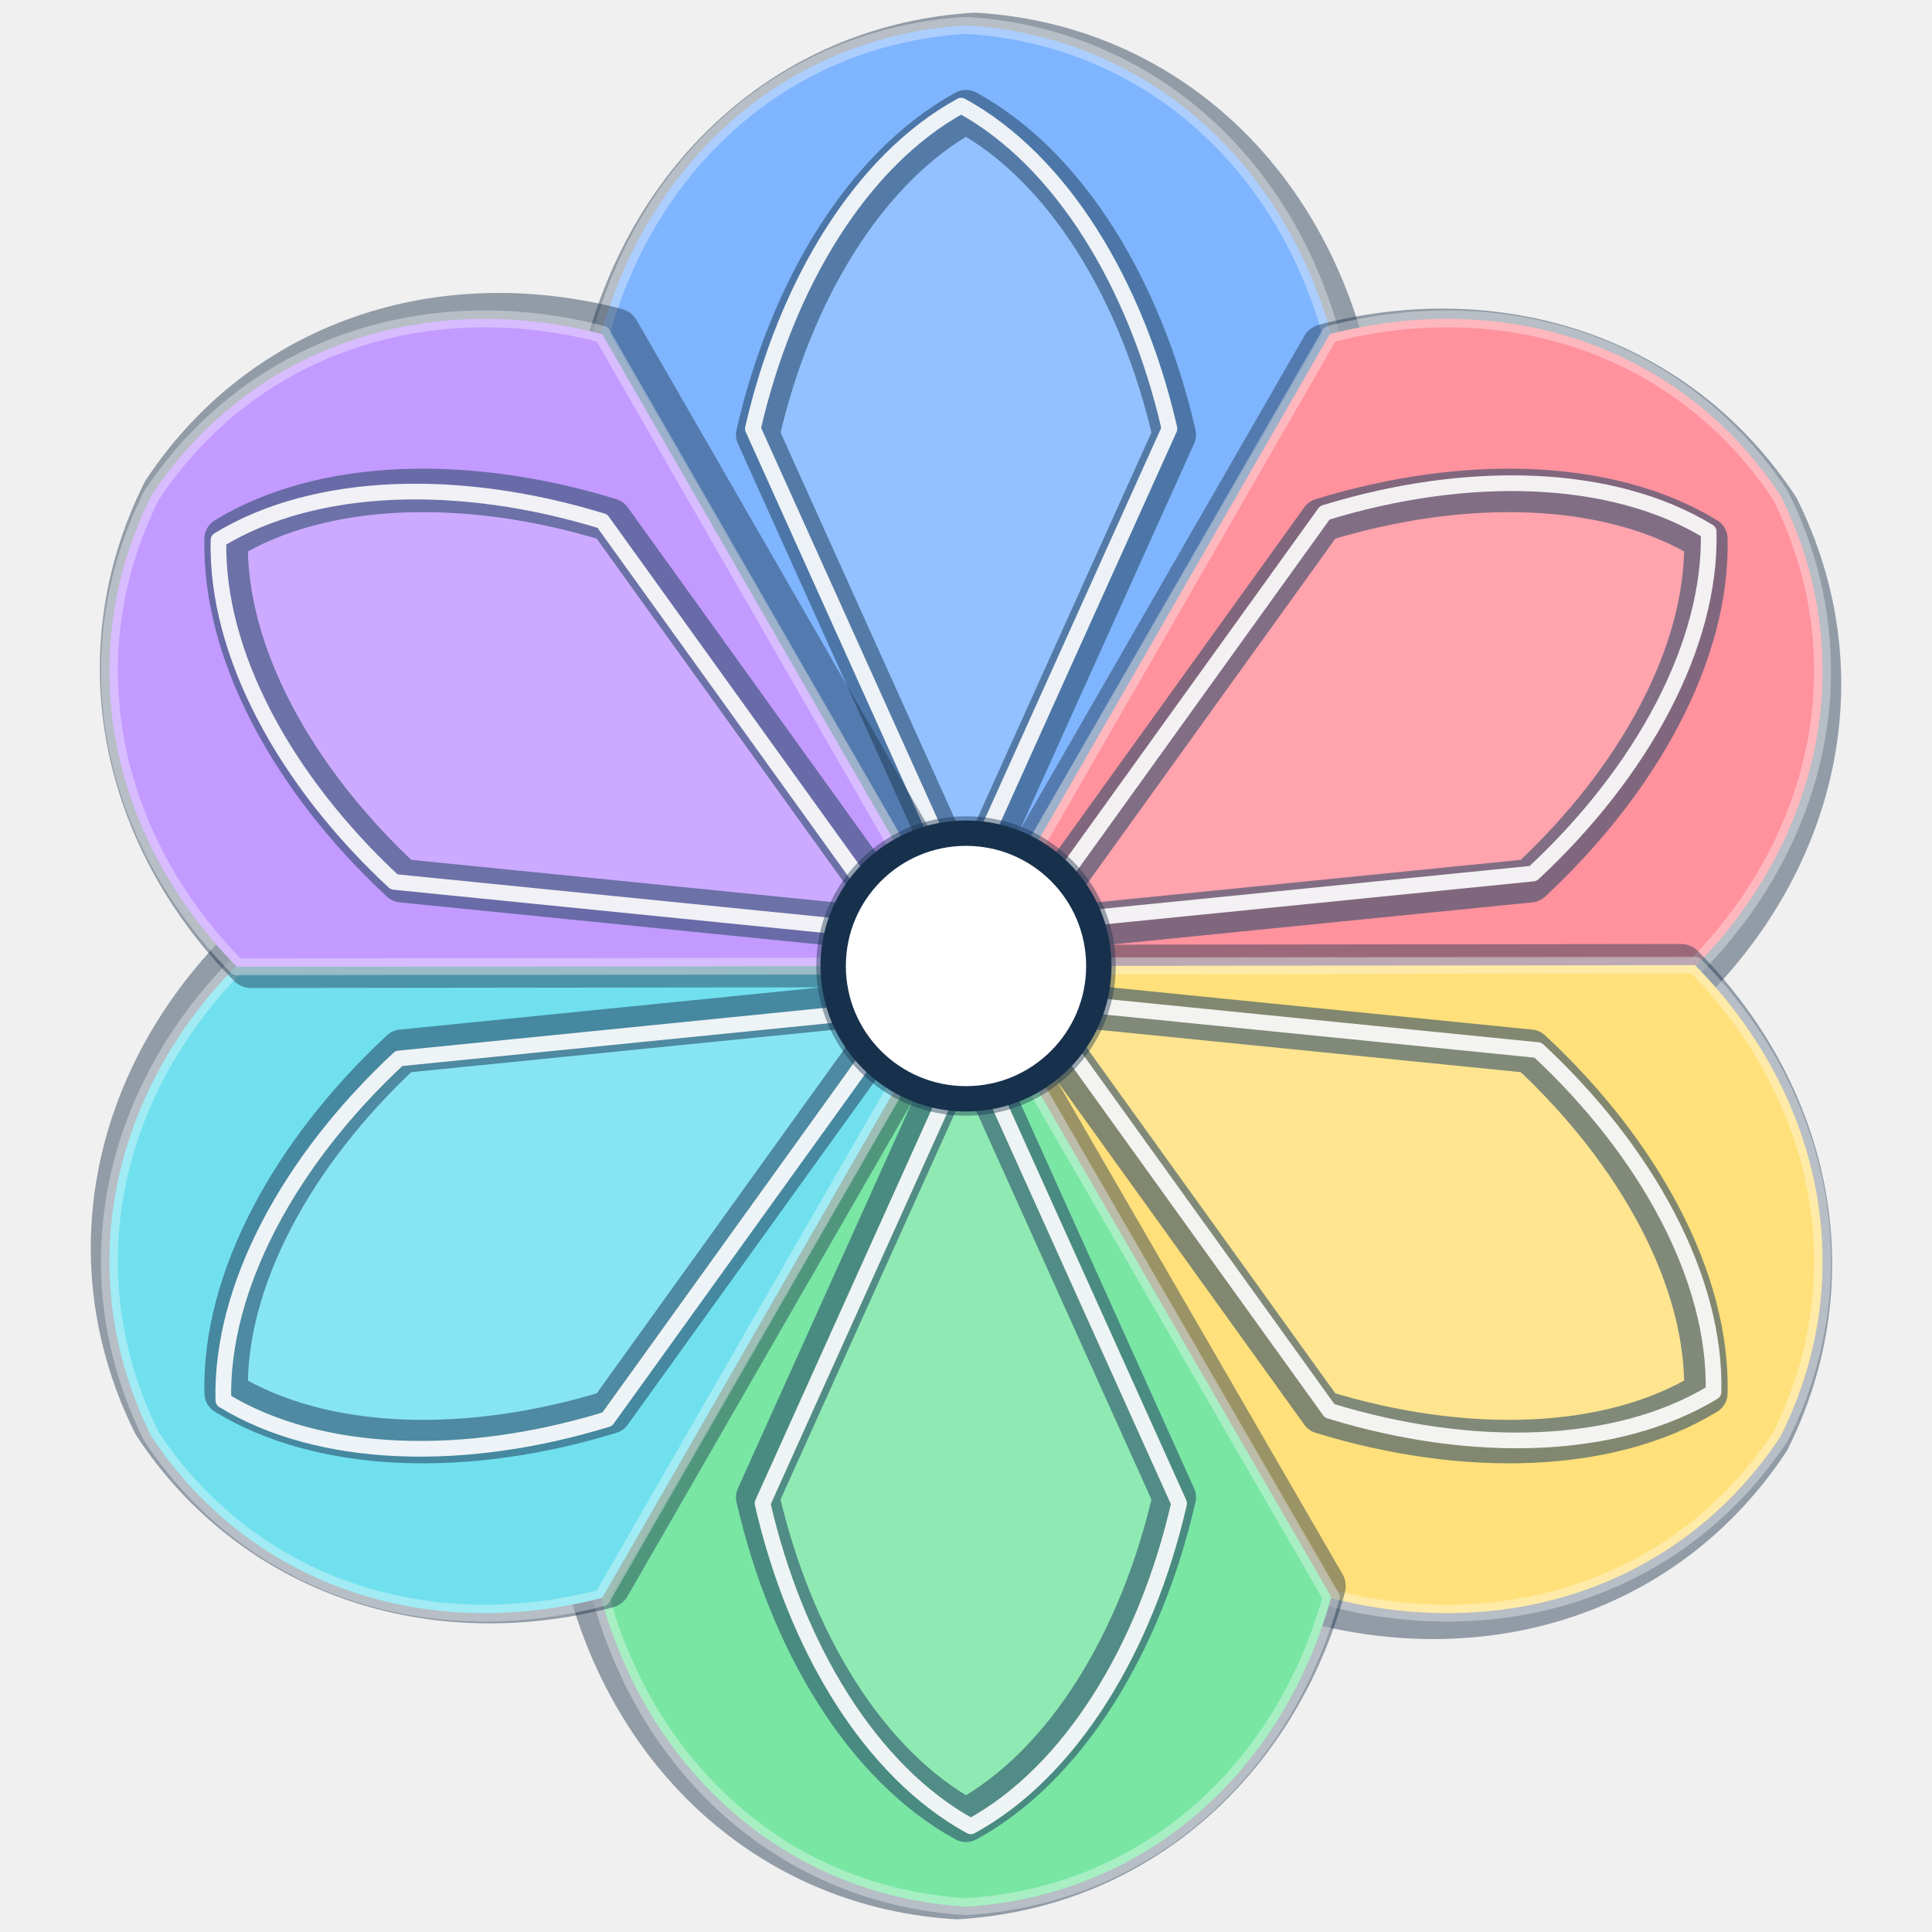
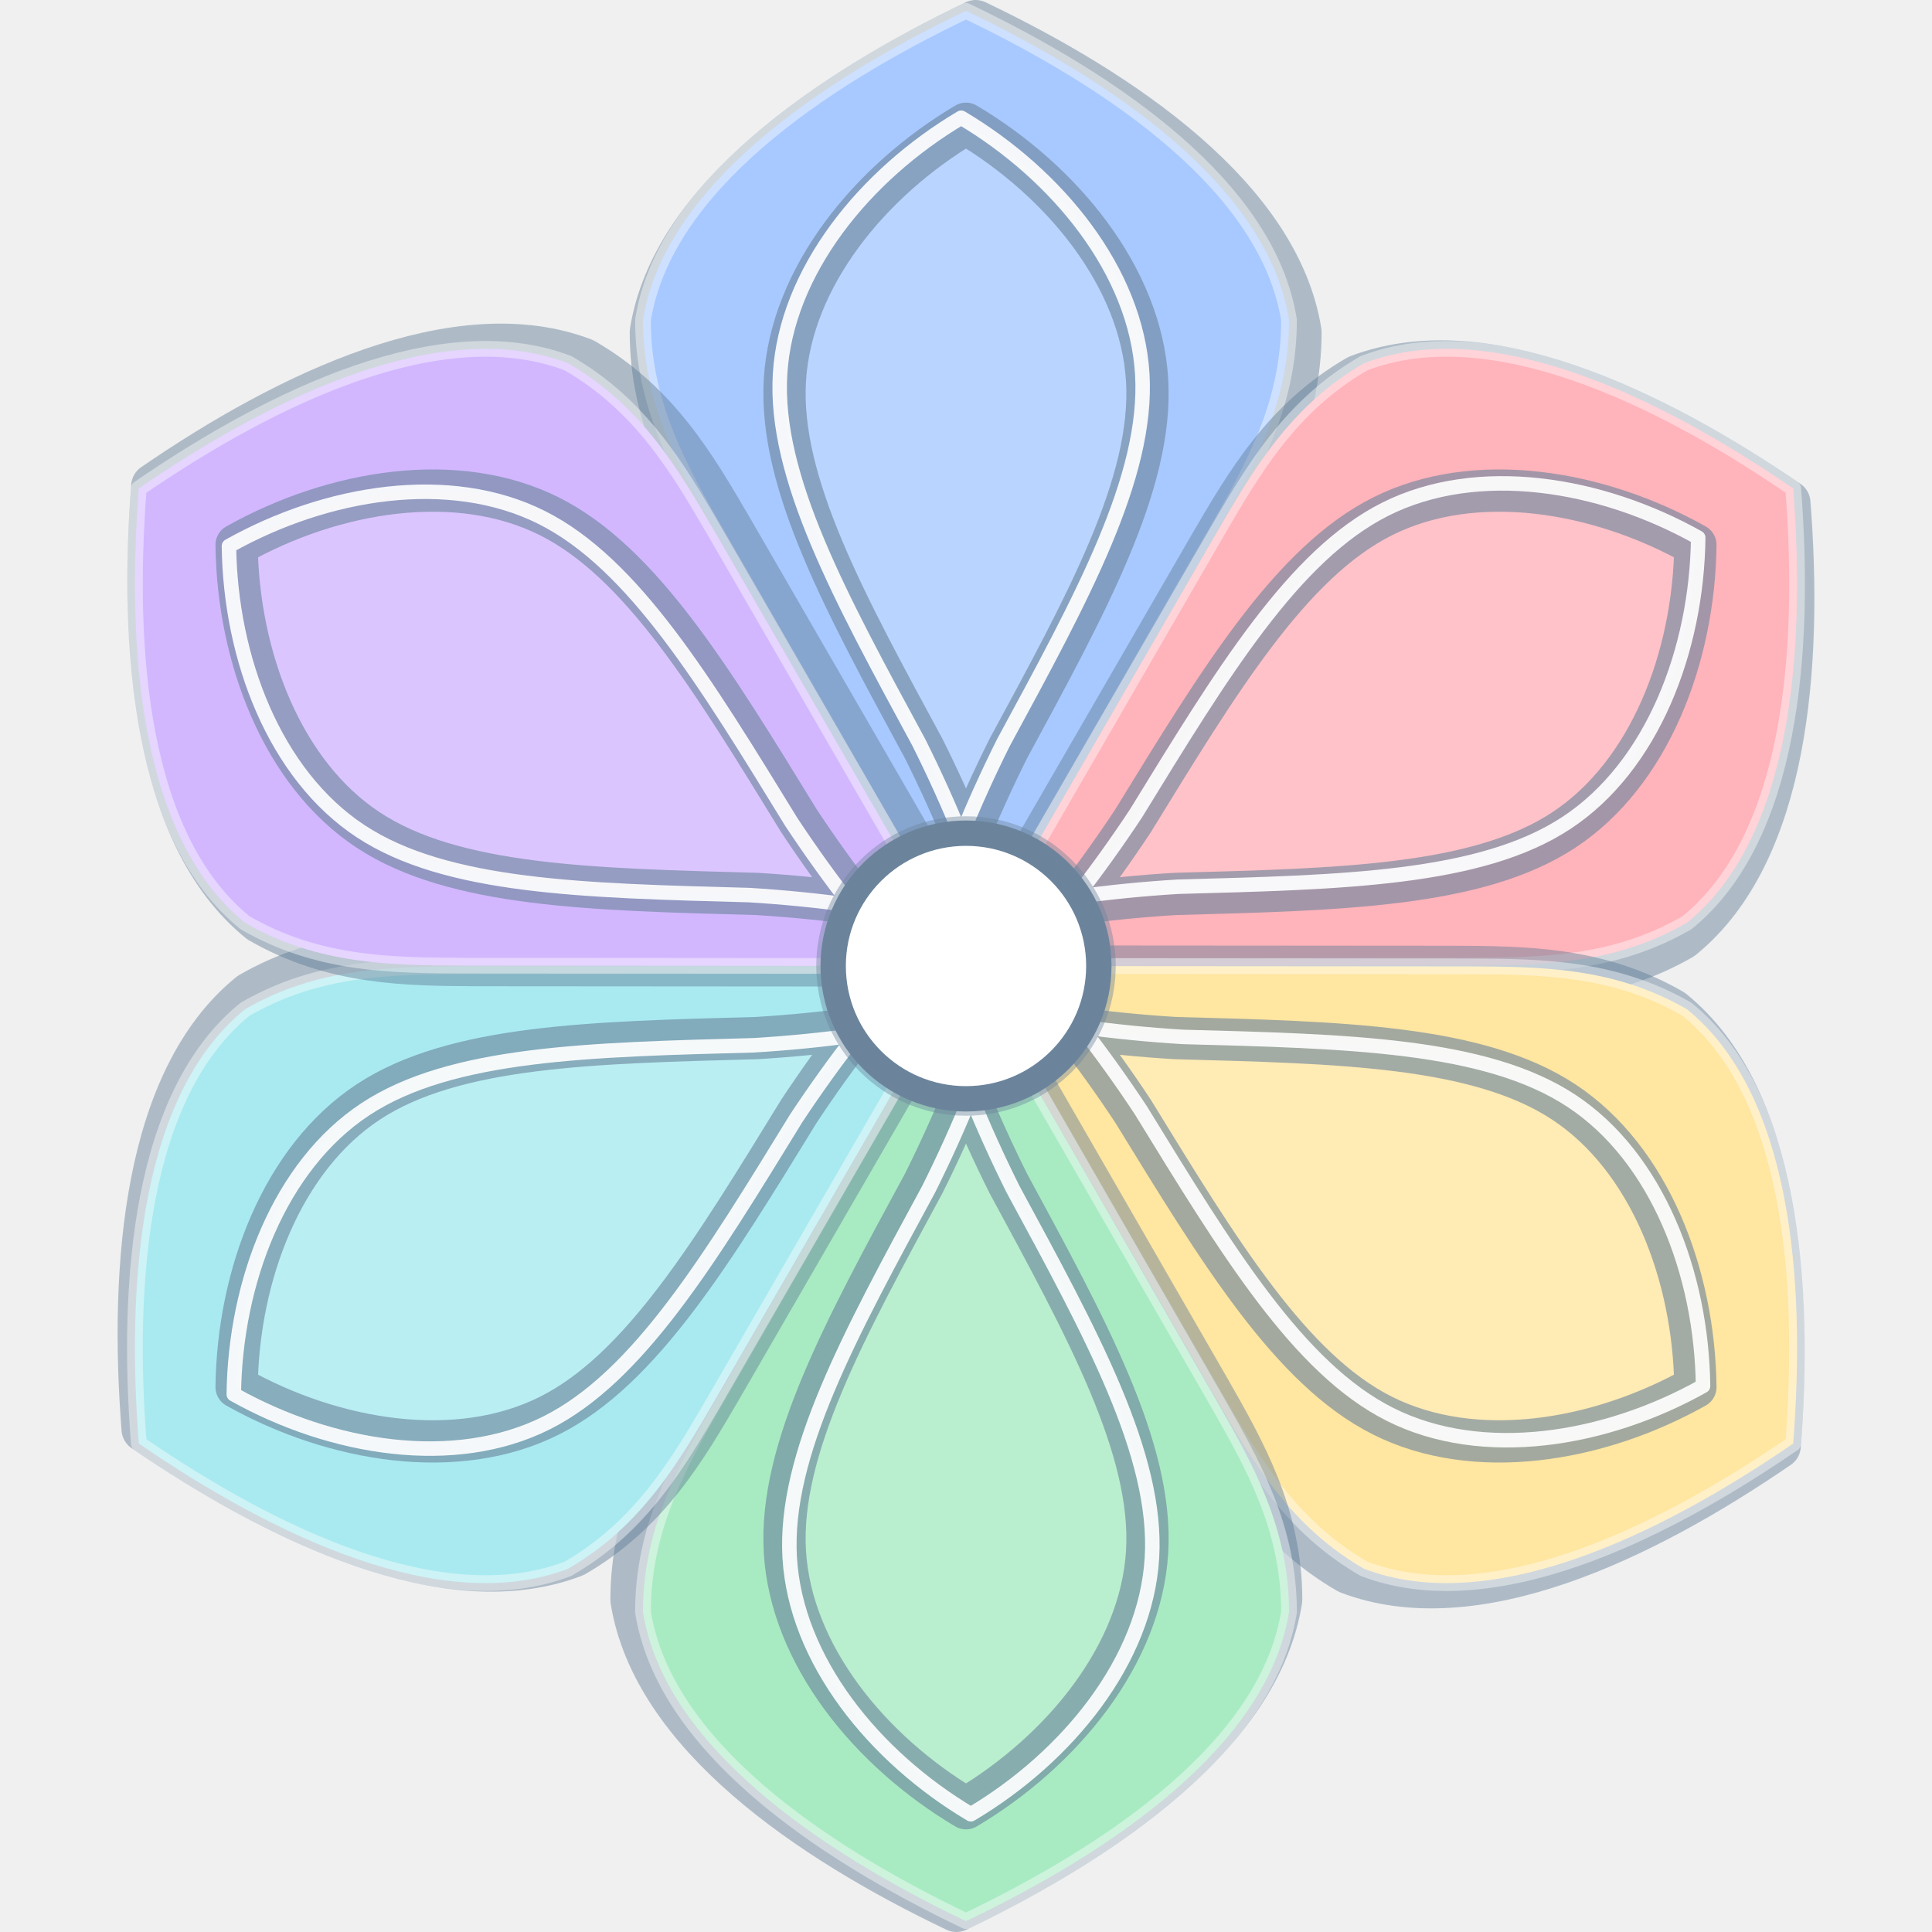
<svg xmlns="http://www.w3.org/2000/svg" viewBox="0 0 32 32" fill="none">
  <g stroke-linecap="round" stroke-linejoin="round">
-     <path d="M16 16 L9.95 5.55 C10.75 2.65 13.03 0.6 16 0.42 C18.97 0.6 21.25 2.65 22.05 5.55 Z" fill="none" stroke="#21364F" stroke-opacity="0.45" stroke-width="0.78" transform="translate(0.15 0.18)" />
-     <path fill="#7FB5FF" stroke="#FFFFFF" stroke-opacity="0.34" stroke-width="0.28" d="M16 16 L9.95 5.55 C10.75 2.65 13.03 0.6 16 0.42 C18.97 0.6 21.25 2.65 22.05 5.55 Z" />
-     <path fill="#FFFFFF" fill-opacity="0.16" stroke="#274968" stroke-opacity="0.58" stroke-width="0.72" d="M16 14.85 L12.55 7.2 C13.1 4.8 14.35 2.75 16 1.85 C17.65 2.75 18.9 4.8 19.45 7.2 Z" />
-     <path fill="none" stroke="#FFFFFF" stroke-opacity="0.9" stroke-width="0.26" d="M16 14.85 L12.55 7.2 C13.1 4.8 14.35 2.75 16 1.85 C17.65 2.75 18.9 4.8 19.45 7.2 Z" transform="translate(-0.08 -0.1)" />
+     <path d="M16 0.18 C13.55 1.35 11 3.1 10.65 5.3 C10.65 6.7 11.25 7.75 11.85 8.8 L16 16 L20.15 8.8 C20.75 7.75 21.35 6.7 21.35 5.3 C21 3.1 18.45 1.35 16 0.18 Z" fill="none" stroke="#617C96" stroke-opacity="0.46" stroke-width="0.76" transform="translate(0.16 0.2)" />
+     <path fill="#A8C9FF" stroke="#FFFFFF" stroke-opacity="0.42" stroke-width="0.26" d="M16 0.18 C13.55 1.35 11 3.1 10.65 5.3 C10.65 6.7 11.25 7.75 11.85 8.8 L16 16 L20.15 8.8 C20.75 7.75 21.35 6.7 21.35 5.3 C21 3.1 18.45 1.35 16 0.18 Z" />
+     <path fill="#FFFFFF" fill-opacity="0.2" stroke="#6B849C" stroke-opacity="0.62" stroke-width="0.7" d="M16 2.05 C14.4 3 13.1 4.6 13 6.3 C12.9 8 14 10 15.3 12.4 C15.55 12.9 15.8 13.45 16 13.95 C16.2 13.45 16.45 12.9 16.7 12.4 C18 10 19.1 8 19 6.3 C18.9 4.6 17.6 3 16 2.05 Z" />
+     <path fill="none" stroke="#FFFFFF" stroke-opacity="0.92" stroke-width="0.24" d="M16 2.05 C14.4 3 13.1 4.6 13 6.3 C12.9 8 14 10 15.3 12.4 C15.55 12.9 15.8 13.45 16 13.95 C16.2 13.45 16.45 12.9 16.7 12.4 C18 10 19.1 8 19 6.3 C18.9 4.6 17.6 3 16 2.05 Z" transform="translate(-0.08 -0.1)" />
  </g>
  <g transform="rotate(60 16 16)" stroke-linecap="round" stroke-linejoin="round">
-     <path d="M16 16 L9.95 5.55 C10.75 2.65 13.03 0.6 16 0.42 C18.97 0.6 21.25 2.65 22.05 5.55 Z" fill="none" stroke="#21364F" stroke-opacity="0.45" stroke-width="0.78" transform="translate(0.15 0.18)" />
-     <path fill="#FF929D" stroke="#FFFFFF" stroke-opacity="0.34" stroke-width="0.28" d="M16 16 L9.95 5.55 C10.75 2.65 13.03 0.6 16 0.42 C18.97 0.6 21.25 2.65 22.05 5.55 Z" />
-     <path fill="#FFFFFF" fill-opacity="0.16" stroke="#274968" stroke-opacity="0.58" stroke-width="0.72" d="M16 14.85 L12.55 7.2 C13.1 4.8 14.35 2.75 16 1.85 C17.65 2.75 18.9 4.8 19.45 7.2 Z" />
-     <path fill="none" stroke="#FFFFFF" stroke-opacity="0.9" stroke-width="0.26" d="M16 14.85 L12.55 7.2 C13.1 4.8 14.35 2.75 16 1.85 C17.65 2.75 18.9 4.8 19.45 7.2 Z" transform="translate(-0.08 -0.1)" />
+     <path d="M16 0.18 C13.55 1.35 11 3.1 10.65 5.3 C10.65 6.7 11.25 7.75 11.85 8.8 L16 16 L20.15 8.8 C20.75 7.75 21.35 6.7 21.35 5.3 C21 3.1 18.45 1.35 16 0.18 Z" fill="none" stroke="#617C96" stroke-opacity="0.46" stroke-width="0.76" transform="translate(0.16 0.2)" />
+     <path fill="#FFB3BA" stroke="#FFFFFF" stroke-opacity="0.42" stroke-width="0.26" d="M16 0.18 C13.55 1.35 11 3.1 10.65 5.3 C10.65 6.7 11.25 7.75 11.85 8.8 L16 16 L20.15 8.8 C20.75 7.75 21.35 6.7 21.35 5.3 C21 3.1 18.45 1.35 16 0.18 Z" />
+     <path fill="#FFFFFF" fill-opacity="0.2" stroke="#6B849C" stroke-opacity="0.62" stroke-width="0.7" d="M16 2.05 C14.4 3 13.1 4.6 13 6.3 C12.9 8 14 10 15.3 12.4 C15.55 12.9 15.8 13.45 16 13.95 C16.2 13.45 16.45 12.9 16.7 12.4 C18 10 19.1 8 19 6.3 C18.9 4.6 17.6 3 16 2.05 Z" />
+     <path fill="none" stroke="#FFFFFF" stroke-opacity="0.92" stroke-width="0.24" d="M16 2.05 C14.4 3 13.1 4.6 13 6.3 C12.9 8 14 10 15.3 12.4 C15.55 12.9 15.8 13.45 16 13.95 C16.2 13.45 16.45 12.9 16.7 12.4 C18 10 19.1 8 19 6.3 C18.9 4.6 17.6 3 16 2.05 Z" transform="translate(-0.08 -0.1)" />
  </g>
  <g transform="rotate(120 16 16)" stroke-linecap="round" stroke-linejoin="round">
-     <path d="M16 16 L9.95 5.55 C10.75 2.65 13.03 0.6 16 0.42 C18.97 0.6 21.25 2.65 22.05 5.55 Z" fill="none" stroke="#21364F" stroke-opacity="0.45" stroke-width="0.78" transform="translate(0.15 0.18)" />
-     <path fill="#FFE07A" stroke="#FFFFFF" stroke-opacity="0.34" stroke-width="0.28" d="M16 16 L9.95 5.55 C10.75 2.65 13.03 0.6 16 0.42 C18.97 0.6 21.25 2.65 22.05 5.55 Z" />
-     <path fill="#FFFFFF" fill-opacity="0.16" stroke="#274968" stroke-opacity="0.58" stroke-width="0.72" d="M16 14.85 L12.55 7.2 C13.1 4.8 14.35 2.75 16 1.85 C17.65 2.75 18.9 4.8 19.45 7.2 Z" />
-     <path fill="none" stroke="#FFFFFF" stroke-opacity="0.9" stroke-width="0.26" d="M16 14.85 L12.55 7.2 C13.1 4.8 14.35 2.75 16 1.85 C17.65 2.75 18.9 4.8 19.45 7.2 Z" transform="translate(-0.08 -0.1)" />
+     <path d="M16 0.18 C13.55 1.35 11 3.1 10.65 5.3 C10.65 6.7 11.25 7.75 11.85 8.8 L16 16 L20.15 8.8 C20.75 7.75 21.35 6.7 21.35 5.3 C21 3.1 18.45 1.35 16 0.18 Z" fill="none" stroke="#617C96" stroke-opacity="0.46" stroke-width="0.76" transform="translate(0.16 0.2)" />
+     <path fill="#FFE6A1" stroke="#FFFFFF" stroke-opacity="0.42" stroke-width="0.26" d="M16 0.18 C13.55 1.35 11 3.1 10.65 5.3 C10.65 6.7 11.25 7.75 11.85 8.8 L16 16 L20.15 8.8 C20.75 7.75 21.35 6.7 21.35 5.3 C21 3.1 18.45 1.35 16 0.18 Z" />
+     <path fill="#FFFFFF" fill-opacity="0.2" stroke="#6B849C" stroke-opacity="0.62" stroke-width="0.7" d="M16 2.05 C14.4 3 13.1 4.6 13 6.3 C12.9 8 14 10 15.3 12.4 C15.55 12.9 15.8 13.45 16 13.95 C16.2 13.45 16.45 12.9 16.7 12.4 C18 10 19.1 8 19 6.3 C18.9 4.6 17.6 3 16 2.05 Z" />
+     <path fill="none" stroke="#FFFFFF" stroke-opacity="0.92" stroke-width="0.24" d="M16 2.05 C14.4 3 13.1 4.6 13 6.3 C12.9 8 14 10 15.3 12.4 C15.55 12.9 15.8 13.45 16 13.95 C16.2 13.45 16.45 12.9 16.7 12.4 C18 10 19.1 8 19 6.3 C18.9 4.6 17.6 3 16 2.05 Z" transform="translate(-0.08 -0.1)" />
  </g>
  <g transform="rotate(180 16 16)" stroke-linecap="round" stroke-linejoin="round">
-     <path d="M16 16 L9.95 5.55 C10.75 2.65 13.03 0.6 16 0.42 C18.97 0.6 21.25 2.65 22.05 5.55 Z" fill="none" stroke="#21364F" stroke-opacity="0.45" stroke-width="0.78" transform="translate(0.15 0.18)" />
-     <path fill="#79E6A4" stroke="#FFFFFF" stroke-opacity="0.34" stroke-width="0.28" d="M16 16 L9.95 5.55 C10.75 2.65 13.03 0.6 16 0.42 C18.97 0.6 21.25 2.65 22.05 5.55 Z" />
-     <path fill="#FFFFFF" fill-opacity="0.16" stroke="#274968" stroke-opacity="0.58" stroke-width="0.72" d="M16 14.85 L12.55 7.2 C13.1 4.8 14.35 2.75 16 1.85 C17.65 2.75 18.9 4.8 19.45 7.2 Z" />
-     <path fill="none" stroke="#FFFFFF" stroke-opacity="0.9" stroke-width="0.26" d="M16 14.85 L12.55 7.2 C13.1 4.8 14.35 2.75 16 1.85 C17.65 2.75 18.9 4.8 19.45 7.2 Z" transform="translate(-0.08 -0.1)" />
+     <path d="M16 0.18 C13.55 1.35 11 3.1 10.65 5.3 C10.65 6.7 11.25 7.75 11.85 8.8 L16 16 L20.15 8.8 C20.75 7.75 21.35 6.7 21.35 5.3 C21 3.1 18.45 1.35 16 0.18 Z" fill="none" stroke="#617C96" stroke-opacity="0.46" stroke-width="0.76" transform="translate(0.16 0.2)" />
+     <path fill="#A8EBC2" stroke="#FFFFFF" stroke-opacity="0.42" stroke-width="0.26" d="M16 0.18 C13.55 1.35 11 3.1 10.65 5.3 C10.65 6.7 11.25 7.75 11.85 8.8 L16 16 L20.15 8.8 C20.75 7.75 21.35 6.7 21.35 5.3 C21 3.1 18.45 1.35 16 0.18 Z" />
+     <path fill="#FFFFFF" fill-opacity="0.2" stroke="#6B849C" stroke-opacity="0.62" stroke-width="0.7" d="M16 2.05 C14.4 3 13.1 4.6 13 6.3 C12.9 8 14 10 15.3 12.4 C15.55 12.9 15.8 13.45 16 13.95 C16.2 13.45 16.45 12.9 16.7 12.4 C18 10 19.1 8 19 6.3 C18.9 4.6 17.6 3 16 2.05 Z" />
+     <path fill="none" stroke="#FFFFFF" stroke-opacity="0.92" stroke-width="0.24" d="M16 2.05 C14.4 3 13.1 4.6 13 6.3 C12.9 8 14 10 15.3 12.4 C15.55 12.9 15.8 13.45 16 13.95 C16.2 13.45 16.45 12.9 16.7 12.4 C18 10 19.1 8 19 6.3 C18.9 4.6 17.6 3 16 2.05 Z" transform="translate(-0.08 -0.1)" />
  </g>
  <g transform="rotate(240 16 16)" stroke-linecap="round" stroke-linejoin="round">
-     <path d="M16 16 L9.95 5.55 C10.75 2.65 13.03 0.6 16 0.42 C18.97 0.6 21.25 2.65 22.05 5.55 Z" fill="none" stroke="#21364F" stroke-opacity="0.45" stroke-width="0.78" transform="translate(0.15 0.18)" />
-     <path fill="#70E0EE" stroke="#FFFFFF" stroke-opacity="0.34" stroke-width="0.28" d="M16 16 L9.95 5.55 C10.75 2.65 13.03 0.6 16 0.42 C18.97 0.6 21.25 2.65 22.05 5.55 Z" />
-     <path fill="#FFFFFF" fill-opacity="0.16" stroke="#274968" stroke-opacity="0.58" stroke-width="0.72" d="M16 14.85 L12.55 7.2 C13.1 4.8 14.35 2.75 16 1.85 C17.65 2.75 18.9 4.8 19.45 7.2 Z" />
-     <path fill="none" stroke="#FFFFFF" stroke-opacity="0.9" stroke-width="0.26" d="M16 14.85 L12.55 7.2 C13.1 4.8 14.35 2.75 16 1.85 C17.65 2.75 18.9 4.8 19.45 7.2 Z" transform="translate(-0.08 -0.1)" />
+     <path d="M16 0.18 C13.55 1.35 11 3.1 10.65 5.3 C10.65 6.7 11.25 7.75 11.85 8.8 L16 16 L20.15 8.8 C20.75 7.75 21.35 6.7 21.35 5.3 C21 3.1 18.45 1.35 16 0.18 Z" fill="none" stroke="#617C96" stroke-opacity="0.46" stroke-width="0.76" transform="translate(0.16 0.2)" />
+     <path fill="#A8EAF0" stroke="#FFFFFF" stroke-opacity="0.42" stroke-width="0.26" d="M16 0.18 C13.55 1.35 11 3.1 10.65 5.3 C10.65 6.7 11.25 7.75 11.85 8.8 L16 16 L20.15 8.8 C20.75 7.75 21.35 6.7 21.35 5.3 C21 3.1 18.45 1.35 16 0.18 Z" />
+     <path fill="#FFFFFF" fill-opacity="0.2" stroke="#6B849C" stroke-opacity="0.62" stroke-width="0.7" d="M16 2.05 C14.4 3 13.1 4.6 13 6.3 C12.9 8 14 10 15.3 12.4 C15.55 12.9 15.8 13.45 16 13.95 C16.2 13.45 16.45 12.9 16.7 12.4 C18 10 19.1 8 19 6.3 C18.9 4.6 17.6 3 16 2.05 Z" />
+     <path fill="none" stroke="#FFFFFF" stroke-opacity="0.92" stroke-width="0.24" d="M16 2.05 C14.4 3 13.1 4.6 13 6.3 C12.9 8 14 10 15.3 12.4 C15.55 12.9 15.8 13.45 16 13.95 C16.2 13.45 16.45 12.9 16.7 12.4 C18 10 19.1 8 19 6.3 C18.9 4.6 17.6 3 16 2.05 Z" transform="translate(-0.08 -0.1)" />
  </g>
  <g transform="rotate(300 16 16)" stroke-linecap="round" stroke-linejoin="round">
-     <path d="M16 16 L9.95 5.55 C10.75 2.65 13.03 0.6 16 0.42 C18.97 0.6 21.25 2.65 22.05 5.55 Z" fill="none" stroke="#21364F" stroke-opacity="0.45" stroke-width="0.78" transform="translate(0.15 0.18)" />
-     <path fill="#C39AFF" stroke="#FFFFFF" stroke-opacity="0.34" stroke-width="0.28" d="M16 16 L9.95 5.55 C10.75 2.65 13.03 0.6 16 0.42 C18.97 0.6 21.25 2.65 22.05 5.55 Z" />
-     <path fill="#FFFFFF" fill-opacity="0.16" stroke="#274968" stroke-opacity="0.58" stroke-width="0.72" d="M16 14.85 L12.55 7.2 C13.1 4.8 14.35 2.75 16 1.85 C17.65 2.75 18.9 4.8 19.45 7.2 Z" />
-     <path fill="none" stroke="#FFFFFF" stroke-opacity="0.9" stroke-width="0.26" d="M16 14.85 L12.55 7.2 C13.1 4.8 14.35 2.75 16 1.85 C17.65 2.75 18.9 4.8 19.45 7.2 Z" transform="translate(-0.08 -0.1)" />
+     <path d="M16 0.18 C13.55 1.35 11 3.1 10.65 5.3 C10.65 6.7 11.25 7.75 11.85 8.8 L16 16 L20.15 8.8 C20.75 7.75 21.35 6.7 21.35 5.3 C21 3.1 18.45 1.35 16 0.18 Z" fill="none" stroke="#617C96" stroke-opacity="0.46" stroke-width="0.76" transform="translate(0.16 0.2)" />
+     <path fill="#D2B7FF" stroke="#FFFFFF" stroke-opacity="0.42" stroke-width="0.26" d="M16 0.18 C13.55 1.35 11 3.1 10.65 5.3 C10.65 6.7 11.25 7.75 11.85 8.8 L16 16 L20.15 8.8 C20.75 7.75 21.35 6.7 21.35 5.3 C21 3.1 18.45 1.35 16 0.18 Z" />
+     <path fill="#FFFFFF" fill-opacity="0.2" stroke="#6B849C" stroke-opacity="0.62" stroke-width="0.7" d="M16 2.05 C14.4 3 13.1 4.6 13 6.3 C12.9 8 14 10 15.3 12.4 C15.55 12.9 15.8 13.45 16 13.95 C16.2 13.45 16.45 12.9 16.7 12.4 C18 10 19.1 8 19 6.3 C18.9 4.6 17.6 3 16 2.05 Z" />
+     <path fill="none" stroke="#FFFFFF" stroke-opacity="0.92" stroke-width="0.24" d="M16 2.05 C14.4 3 13.1 4.6 13 6.3 C12.9 8 14 10 15.3 12.4 C15.55 12.9 15.8 13.45 16 13.95 C16.2 13.45 16.45 12.9 16.7 12.4 C18 10 19.1 8 19 6.3 C18.9 4.6 17.6 3 16 2.05 Z" transform="translate(-0.08 -0.1)" />
  </g>
-   <circle cx="16" cy="16" r="2.48" fill="#17314D" fill-opacity="0.42" />
-   <circle cx="16" cy="16" r="2.2" fill="#FFFFFF" stroke="#17314D" stroke-width="0.42" />
+   <circle cx="16" cy="16" r="2.48" fill="#6B849C" fill-opacity="0.42" />
+   <circle cx="16" cy="16" r="2.2" fill="#FFFFFF" stroke="#6B849C" stroke-width="0.42" />
  <circle cx="15.35" cy="15.35" r="0.42" fill="#FFFFFF" fill-opacity="0.72" />
</svg>
